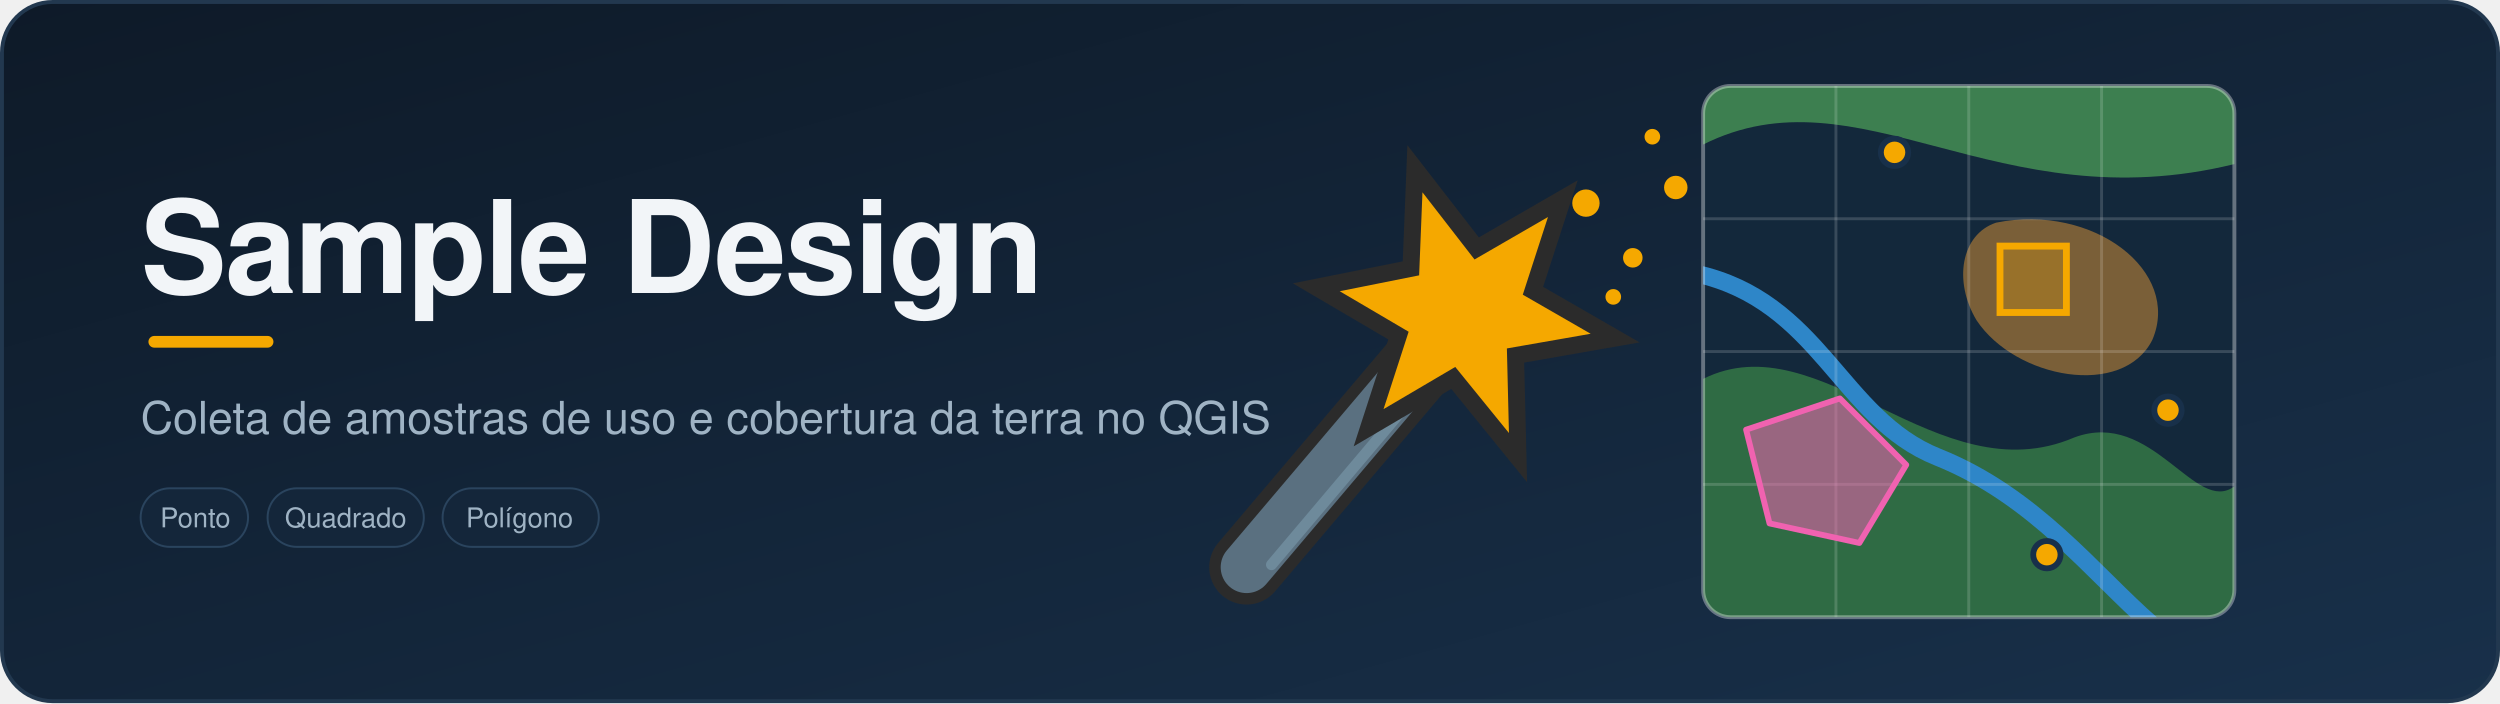
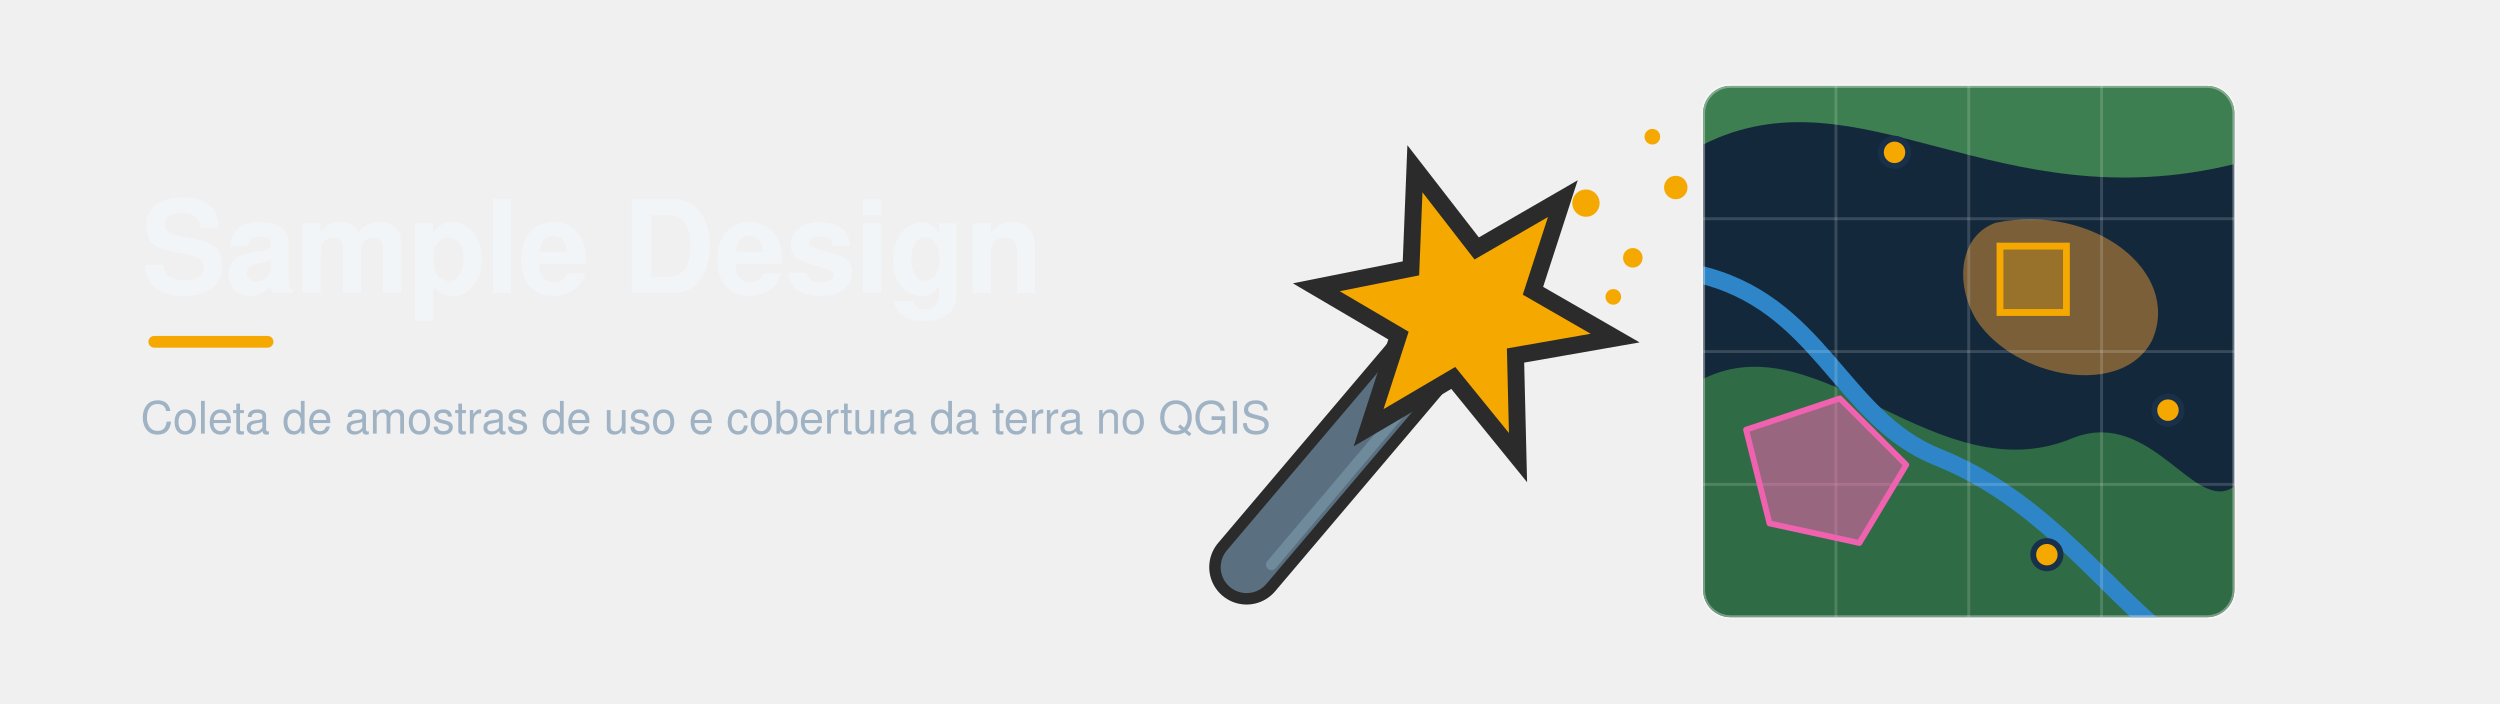
<svg xmlns="http://www.w3.org/2000/svg" viewBox="0 0 1280 360" width="1280" height="360" role="img" aria-label="Sample Design">
  <defs>
    <linearGradient id="bg" x1="0" y1="0" x2="1" y2="1">
      <stop offset="0" stop-color="#0E1A28" />
      <stop offset="1" stop-color="#18304A" />
    </linearGradient>
    <clipPath id="tileclip">
      <rect x="872" y="44" width="272" height="272" rx="14" />
    </clipPath>
  </defs>
-   <rect x="1" y="1" width="1278" height="358" rx="26" fill="url(#bg)" stroke="#22384F" stroke-width="2" />
  <g font-family="'Segoe UI', 'Helvetica Neue', Helvetica, Arial, sans-serif">
    <text x="72" y="150" font-size="66" font-weight="700" fill="#F2F5F8" letter-spacing="-1">Sample Design</text>
    <rect x="76" y="172" width="64" height="6" rx="3" fill="#F5A800" />
    <text x="72" y="222" font-size="23" fill="#9FB3C4">Coleta de amostras de uso e cobertura da terra no QGIS</text>
-     <g>
-       <rect x="72" y="250" width="55" height="30" rx="15" fill="#14263A" stroke="#2A445E" />
-       <text x="100" y="270" text-anchor="middle" font-size="14" fill="#9FB3C4">Ponto</text>
-     </g>
-     <g>
-       <rect x="137.0" y="250" width="80" height="30" rx="15" fill="#14263A" stroke="#2A445E" />
-       <text x="177" y="270" text-anchor="middle" font-size="14" fill="#9FB3C4">Quadrado</text>
-     </g>
-     <g>
-       <rect x="226.6" y="250" width="80" height="30" rx="15" fill="#14263A" stroke="#2A445E" />
-       <text x="266" y="270" text-anchor="middle" font-size="14" fill="#9FB3C4">Polígono</text>
-     </g>
  </g>
  <g clip-path="url(#tileclip)">
    <rect x="872" y="44" width="272" height="272" fill="#13283B" />
    <path d="M872 74 C 952 34, 1022 114, 1144 84 L 1144 44 L 872 44 Z" fill="#3D7F50" />
    <path d="M872 194 C 932 164, 992 254, 1062 224 C 1102 209, 1124 264, 1144 249 L 1144 316 L 872 316 Z" fill="#2F6B44" />
    <path d="M1022 114 C 1072 104, 1117 139, 1102 174 C 1087 204, 1032 194, 1012 164 C 1000 144, 1004 120, 1022 114 Z" fill="#7A5F38" />
    <path d="M868 140 C 932 154, 942 214, 992 234 S 1072 294, 1102 320" fill="none" stroke="#2E86C8" stroke-width="9" stroke-linecap="round" />
    <g stroke="#FFFFFF" stroke-opacity="0.16" stroke-width="1.5">
      <line x1="940" y1="44" x2="940" y2="316" />
      <line x1="872" y1="112" x2="1144" y2="112" />
      <line x1="1008" y1="44" x2="1008" y2="316" />
      <line x1="872" y1="180" x2="1144" y2="180" />
      <line x1="1076" y1="44" x2="1076" y2="316" />
      <line x1="872" y1="248" x2="1144" y2="248" />
    </g>
    <polygon points="894,220 942,204 976,238 952,278 906,268" fill="#F062B0" fill-opacity="0.55" stroke="#F062B0" stroke-width="3" stroke-linejoin="round" />
    <rect x="1024" y="126" width="34" height="34" fill="#F5A800" fill-opacity="0.25" stroke="#F5A800" stroke-width="3.5" />
    <circle cx="1110" cy="210" r="7" fill="#F5A800" stroke="#18304A" stroke-width="3">
      <animate attributeName="r" values="7;9;7" dur="2.4s" begin="0.0s" repeatCount="indefinite" />
    </circle>
    <circle cx="1048" cy="284" r="7" fill="#F5A800" stroke="#18304A" stroke-width="3">
      <animate attributeName="r" values="7;9;7" dur="2.4s" begin="0.8s" repeatCount="indefinite" />
    </circle>
    <circle cx="970" cy="78" r="7" fill="#F5A800" stroke="#18304A" stroke-width="3">
      <animate attributeName="r" values="7;9;7" dur="2.4s" begin="1.6s" repeatCount="indefinite" />
    </circle>
  </g>
  <rect x="872" y="44" width="272" height="272" rx="14" fill="none" stroke="#FFFFFF" stroke-opacity="0.35" stroke-width="2" />
  <g transform="translate(600 66) scale(0.255)">
    <path d="M150 880 L540 420" stroke="#2B2B2B" stroke-width="150" stroke-linecap="round" />
    <path d="M150 880 L540 420" stroke="#5A7080" stroke-width="104" stroke-linecap="round" />
    <path d="M200 875 L500 520" stroke="#6E8A9B" stroke-width="22" stroke-linecap="round" />
    <polygon points="488,80 612,240 785,140 725,325 890,420 690,455 695,660 565,500 395,600 455,415 290,318 480,280" fill="#F5A800" stroke="#2B2B2B" stroke-width="34" stroke-linejoin="miter" />
  </g>
  <circle cx="812" cy="104" r="7" fill="#F5A800">
    <animate attributeName="opacity" values="0.25;1;0.25" dur="2.4s" begin="0.0s" repeatCount="indefinite" />
  </circle>
  <circle cx="836" cy="132" r="5" fill="#F5A800">
    <animate attributeName="opacity" values="0.25;1;0.25" dur="2.4s" begin="0.4s" repeatCount="indefinite" />
  </circle>
  <circle cx="858" cy="96" r="6" fill="#F5A800">
    <animate attributeName="opacity" values="0.25;1;0.25" dur="2.4s" begin="0.8s" repeatCount="indefinite" />
  </circle>
  <circle cx="846" cy="70" r="4" fill="#F5A800">
    <animate attributeName="opacity" values="0.25;1;0.25" dur="2.4s" begin="1.2s" repeatCount="indefinite" />
  </circle>
  <circle cx="826" cy="152" r="4" fill="#F5A800">
    <animate attributeName="opacity" values="0.25;1;0.25" dur="2.4s" begin="1.6s" repeatCount="indefinite" />
  </circle>
</svg>
